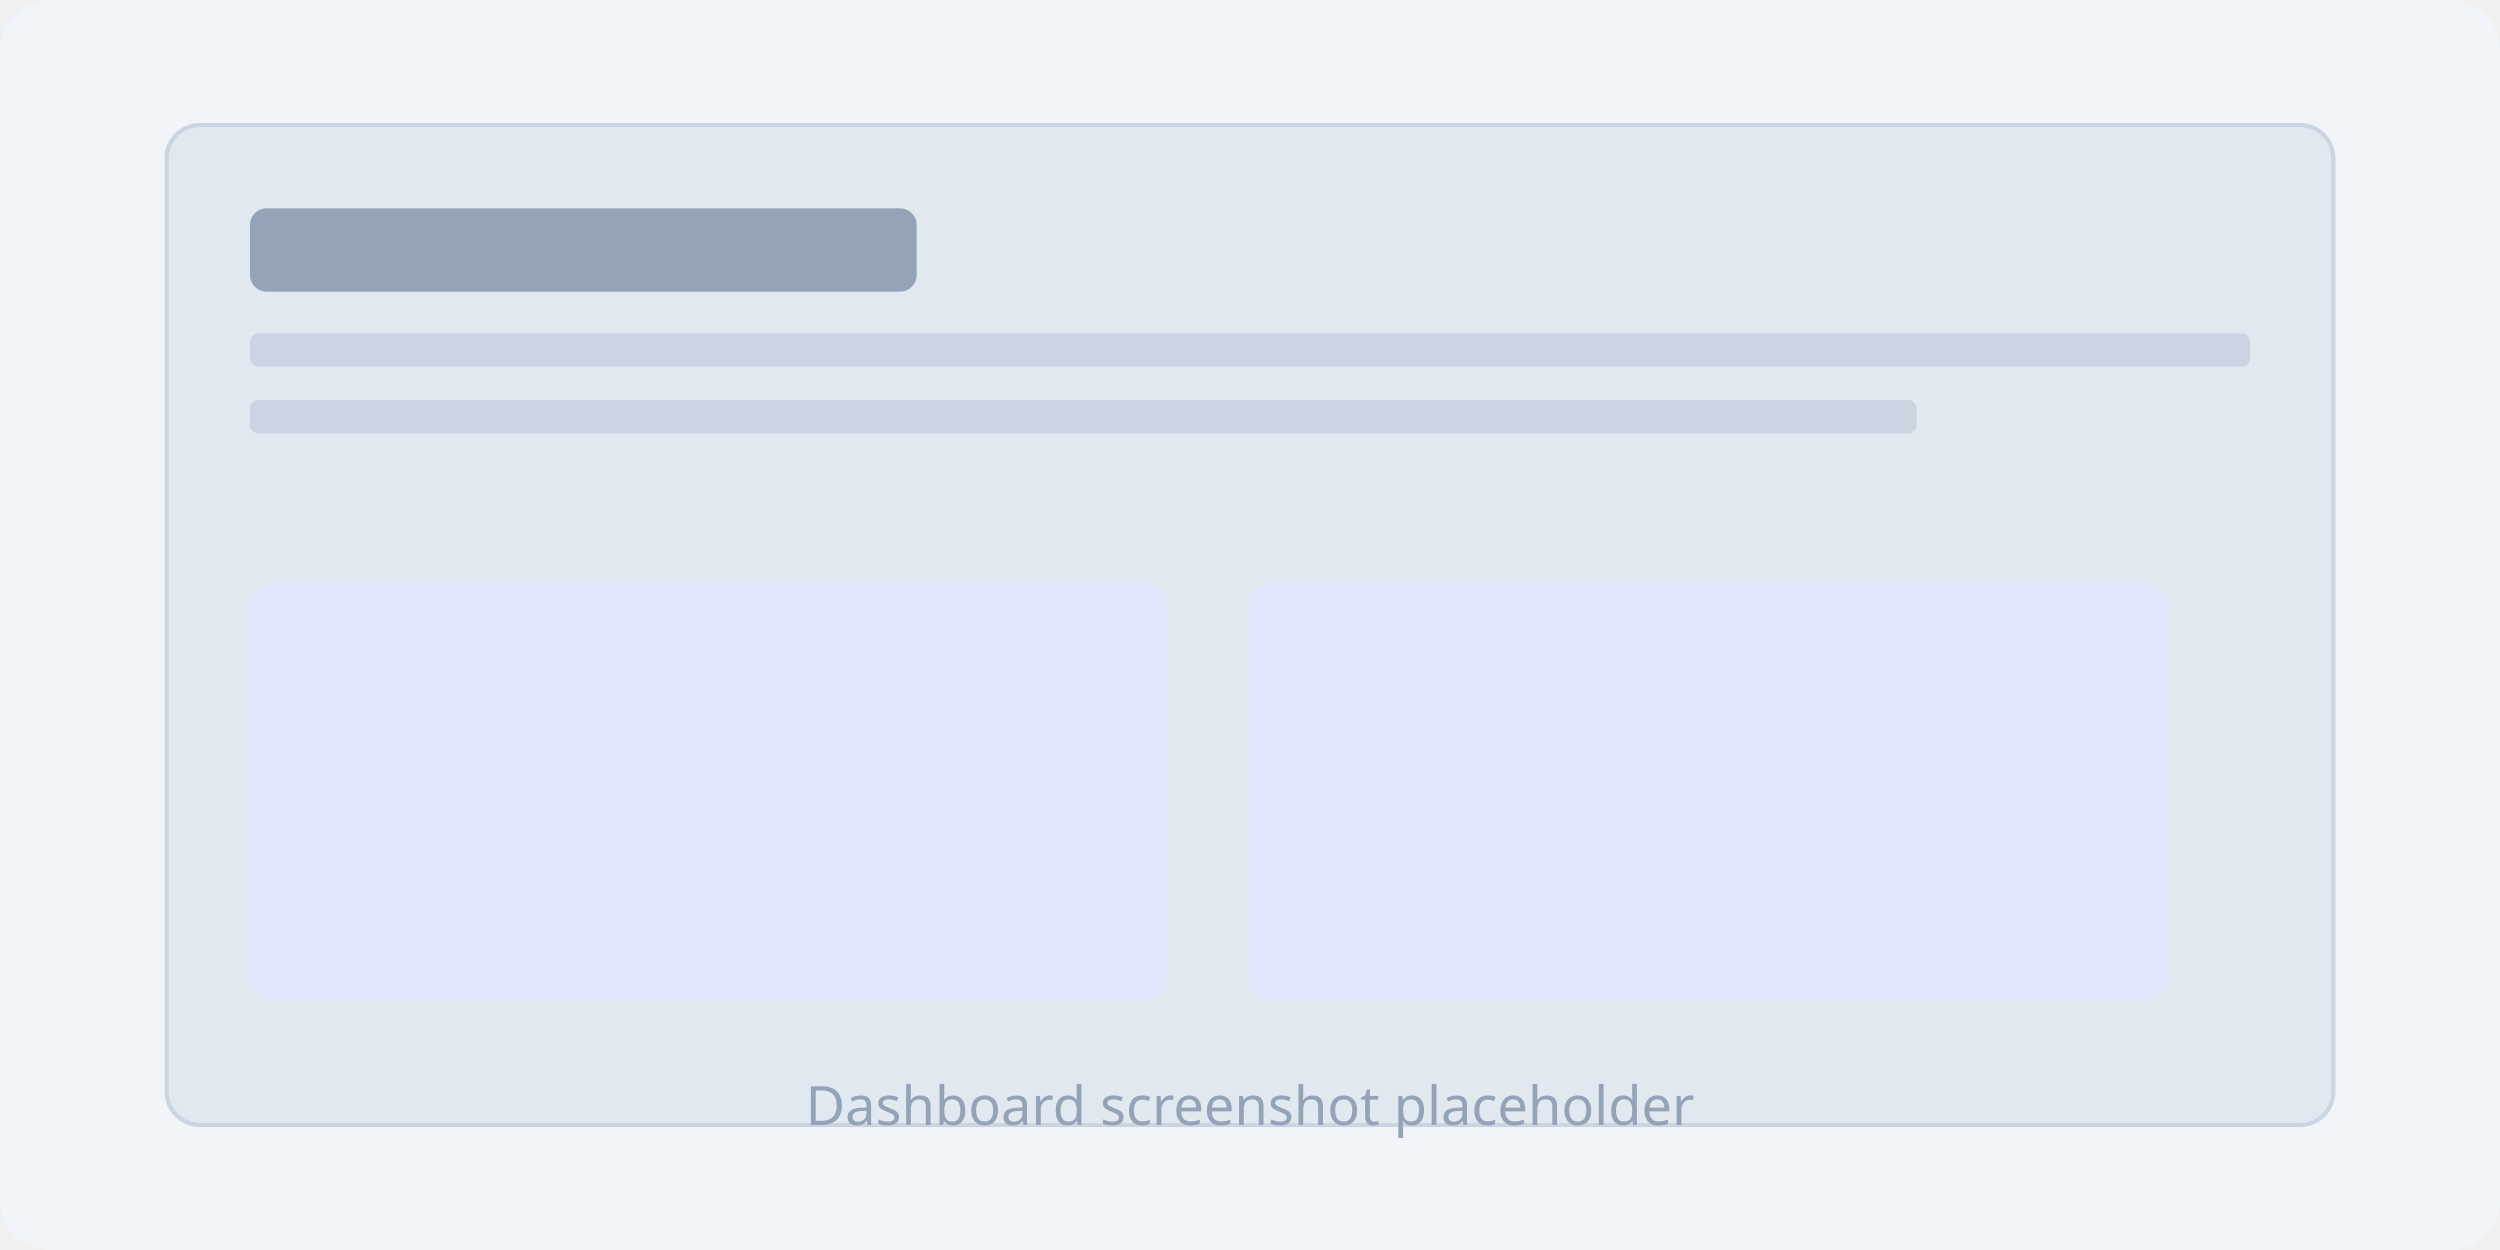
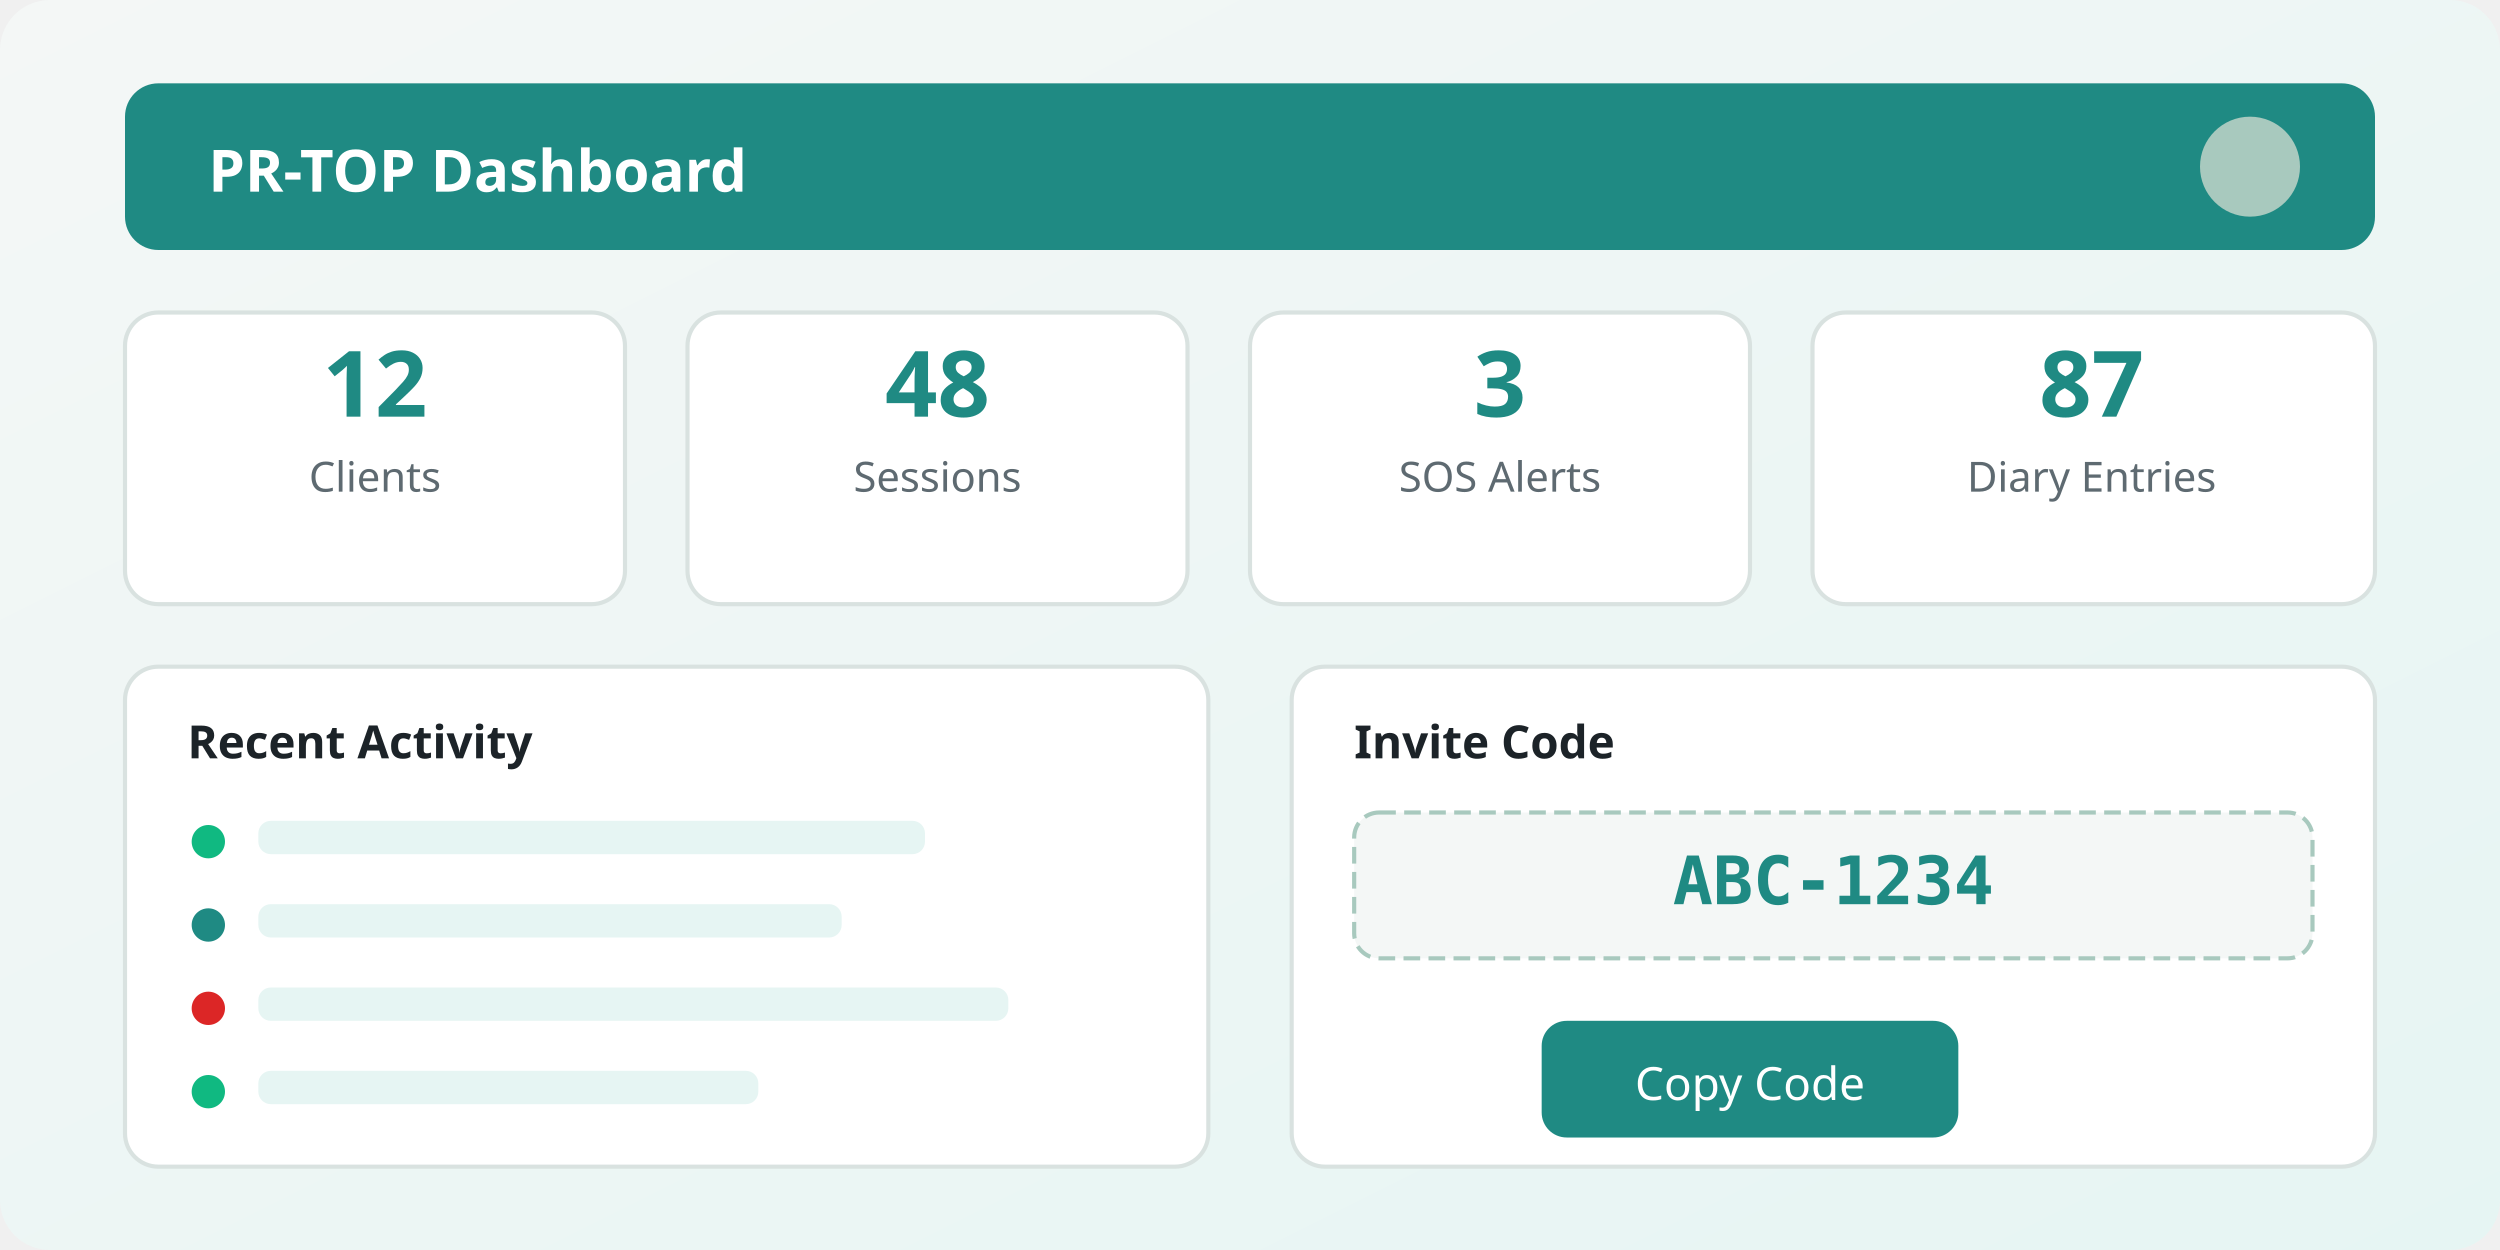
<svg xmlns="http://www.w3.org/2000/svg" width="600" height="300" viewBox="0 0 600 300">
-   <rect width="600" height="300" fill="#f1f5f9" rx="12" />
-   <rect x="40" y="30" width="520" height="240" fill="#e2e8f0" rx="8" stroke="#cbd5e1" stroke-width="1" />
-   <rect x="60" y="50" width="160" height="20" fill="#94a3b8" rx="4" />
-   <rect x="60" y="80" width="480" height="8" fill="#cbd5e1" rx="2" />
-   <rect x="60" y="96" width="400" height="8" fill="#cbd5e1" rx="2" />
-   <rect x="60" y="140" width="220" height="100" fill="#e0e7ff" rx="6" />
-   <rect x="300" y="140" width="220" height="100" fill="#e0e7ff" rx="6" />
-   <text x="300" y="270" text-anchor="middle" fill="#94a3b8" font-family="sans-serif" font-size="13">Dashboard screenshot placeholder</text>
+   <defs>
+     <linearGradient id="bg" x1="0" y1="0" x2="1" y2="1">
+       <stop offset="0%" stop-color="#F4F7F6" />
+       <stop offset="100%" stop-color="#E6F5F3" />
+     </linearGradient>
+   </defs>
+   <rect width="600" height="300" fill="url(#bg)" rx="12" />
+   <rect x="30" y="20" width="540" height="40" fill="#1F8A83" rx="8" />
+   <text x="50" y="46" fill="#fff" font-family="sans-serif" font-size="14" font-weight="bold">PR-TOP Dashboard</text>
+   <circle cx="540" cy="40" r="12" fill="#A8C9BE" />
+   <rect x="30" y="75" width="120" height="70" fill="#fff" rx="8" stroke="#D9E2E0" stroke-width="1" />
+   <text x="90" y="100" text-anchor="middle" fill="#1F8A83" font-family="sans-serif" font-size="22" font-weight="bold">12</text>
+   <text x="90" y="118" text-anchor="middle" fill="#5E6A71" font-family="sans-serif" font-size="10">Clients</text>
+   <rect x="165" y="75" width="120" height="70" fill="#fff" rx="8" stroke="#D9E2E0" stroke-width="1" />
+   <text x="225" y="100" text-anchor="middle" fill="#1F8A83" font-family="sans-serif" font-size="22" font-weight="bold">48</text>
+   <text x="225" y="118" text-anchor="middle" fill="#5E6A71" font-family="sans-serif" font-size="10">Sessions</text>
+   <rect x="300" y="75" width="120" height="70" fill="#fff" rx="8" stroke="#D9E2E0" stroke-width="1" />
+   <text x="360" y="100" text-anchor="middle" fill="#1F8A83" font-family="sans-serif" font-size="22" font-weight="bold">3</text>
+   <text x="360" y="118" text-anchor="middle" fill="#5E6A71" font-family="sans-serif" font-size="10">SOS Alerts</text>
+   <rect x="435" y="75" width="135" height="70" fill="#fff" rx="8" stroke="#D9E2E0" stroke-width="1" />
+   <text x="502" y="100" text-anchor="middle" fill="#1F8A83" font-family="sans-serif" font-size="22" font-weight="bold">87</text>
+   <text x="502" y="118" text-anchor="middle" fill="#5E6A71" font-family="sans-serif" font-size="10">Diary Entries</text>
+   <rect x="30" y="160" width="260" height="120" fill="#fff" rx="8" stroke="#D9E2E0" stroke-width="1" />
+   <text x="45" y="182" fill="#1C2328" font-family="sans-serif" font-size="11" font-weight="bold">Recent Activity</text>
+   <circle cx="50" cy="202" r="4" fill="#10B981" />
+   <rect x="62" y="197" width="160" height="8" fill="#E6F5F3" rx="3" />
+   <circle cx="50" cy="222" r="4" fill="#1F8A83" />
+   <rect x="62" y="217" width="140" height="8" fill="#E6F5F3" rx="3" />
+   <circle cx="50" cy="242" r="4" fill="#DC2626" />
+   <rect x="62" y="237" width="180" height="8" fill="#E6F5F3" rx="3" />
+   <circle cx="50" cy="262" r="4" fill="#10B981" />
+   <rect x="62" y="257" width="120" height="8" fill="#E6F5F3" rx="3" />
+   <rect x="310" y="160" width="260" height="120" fill="#fff" rx="8" stroke="#D9E2E0" stroke-width="1" />
+   <text x="325" y="182" fill="#1C2328" font-family="sans-serif" font-size="11" font-weight="bold">Invite Code</text>
+   <rect x="325" y="195" width="230" height="35" fill="#F4F7F6" rx="6" stroke="#A8C9BE" stroke-width="1" stroke-dasharray="4 2" />
+   <text x="440" y="217" text-anchor="middle" fill="#1F8A83" font-family="monospace" font-size="16" font-weight="bold">ABC-1234</text>
+   <rect x="370" y="245" width="100" height="28" fill="#1F8A83" rx="6" />
+   <text x="420" y="264" text-anchor="middle" fill="#fff" font-family="sans-serif" font-size="11">Copy Code</text>
</svg>
